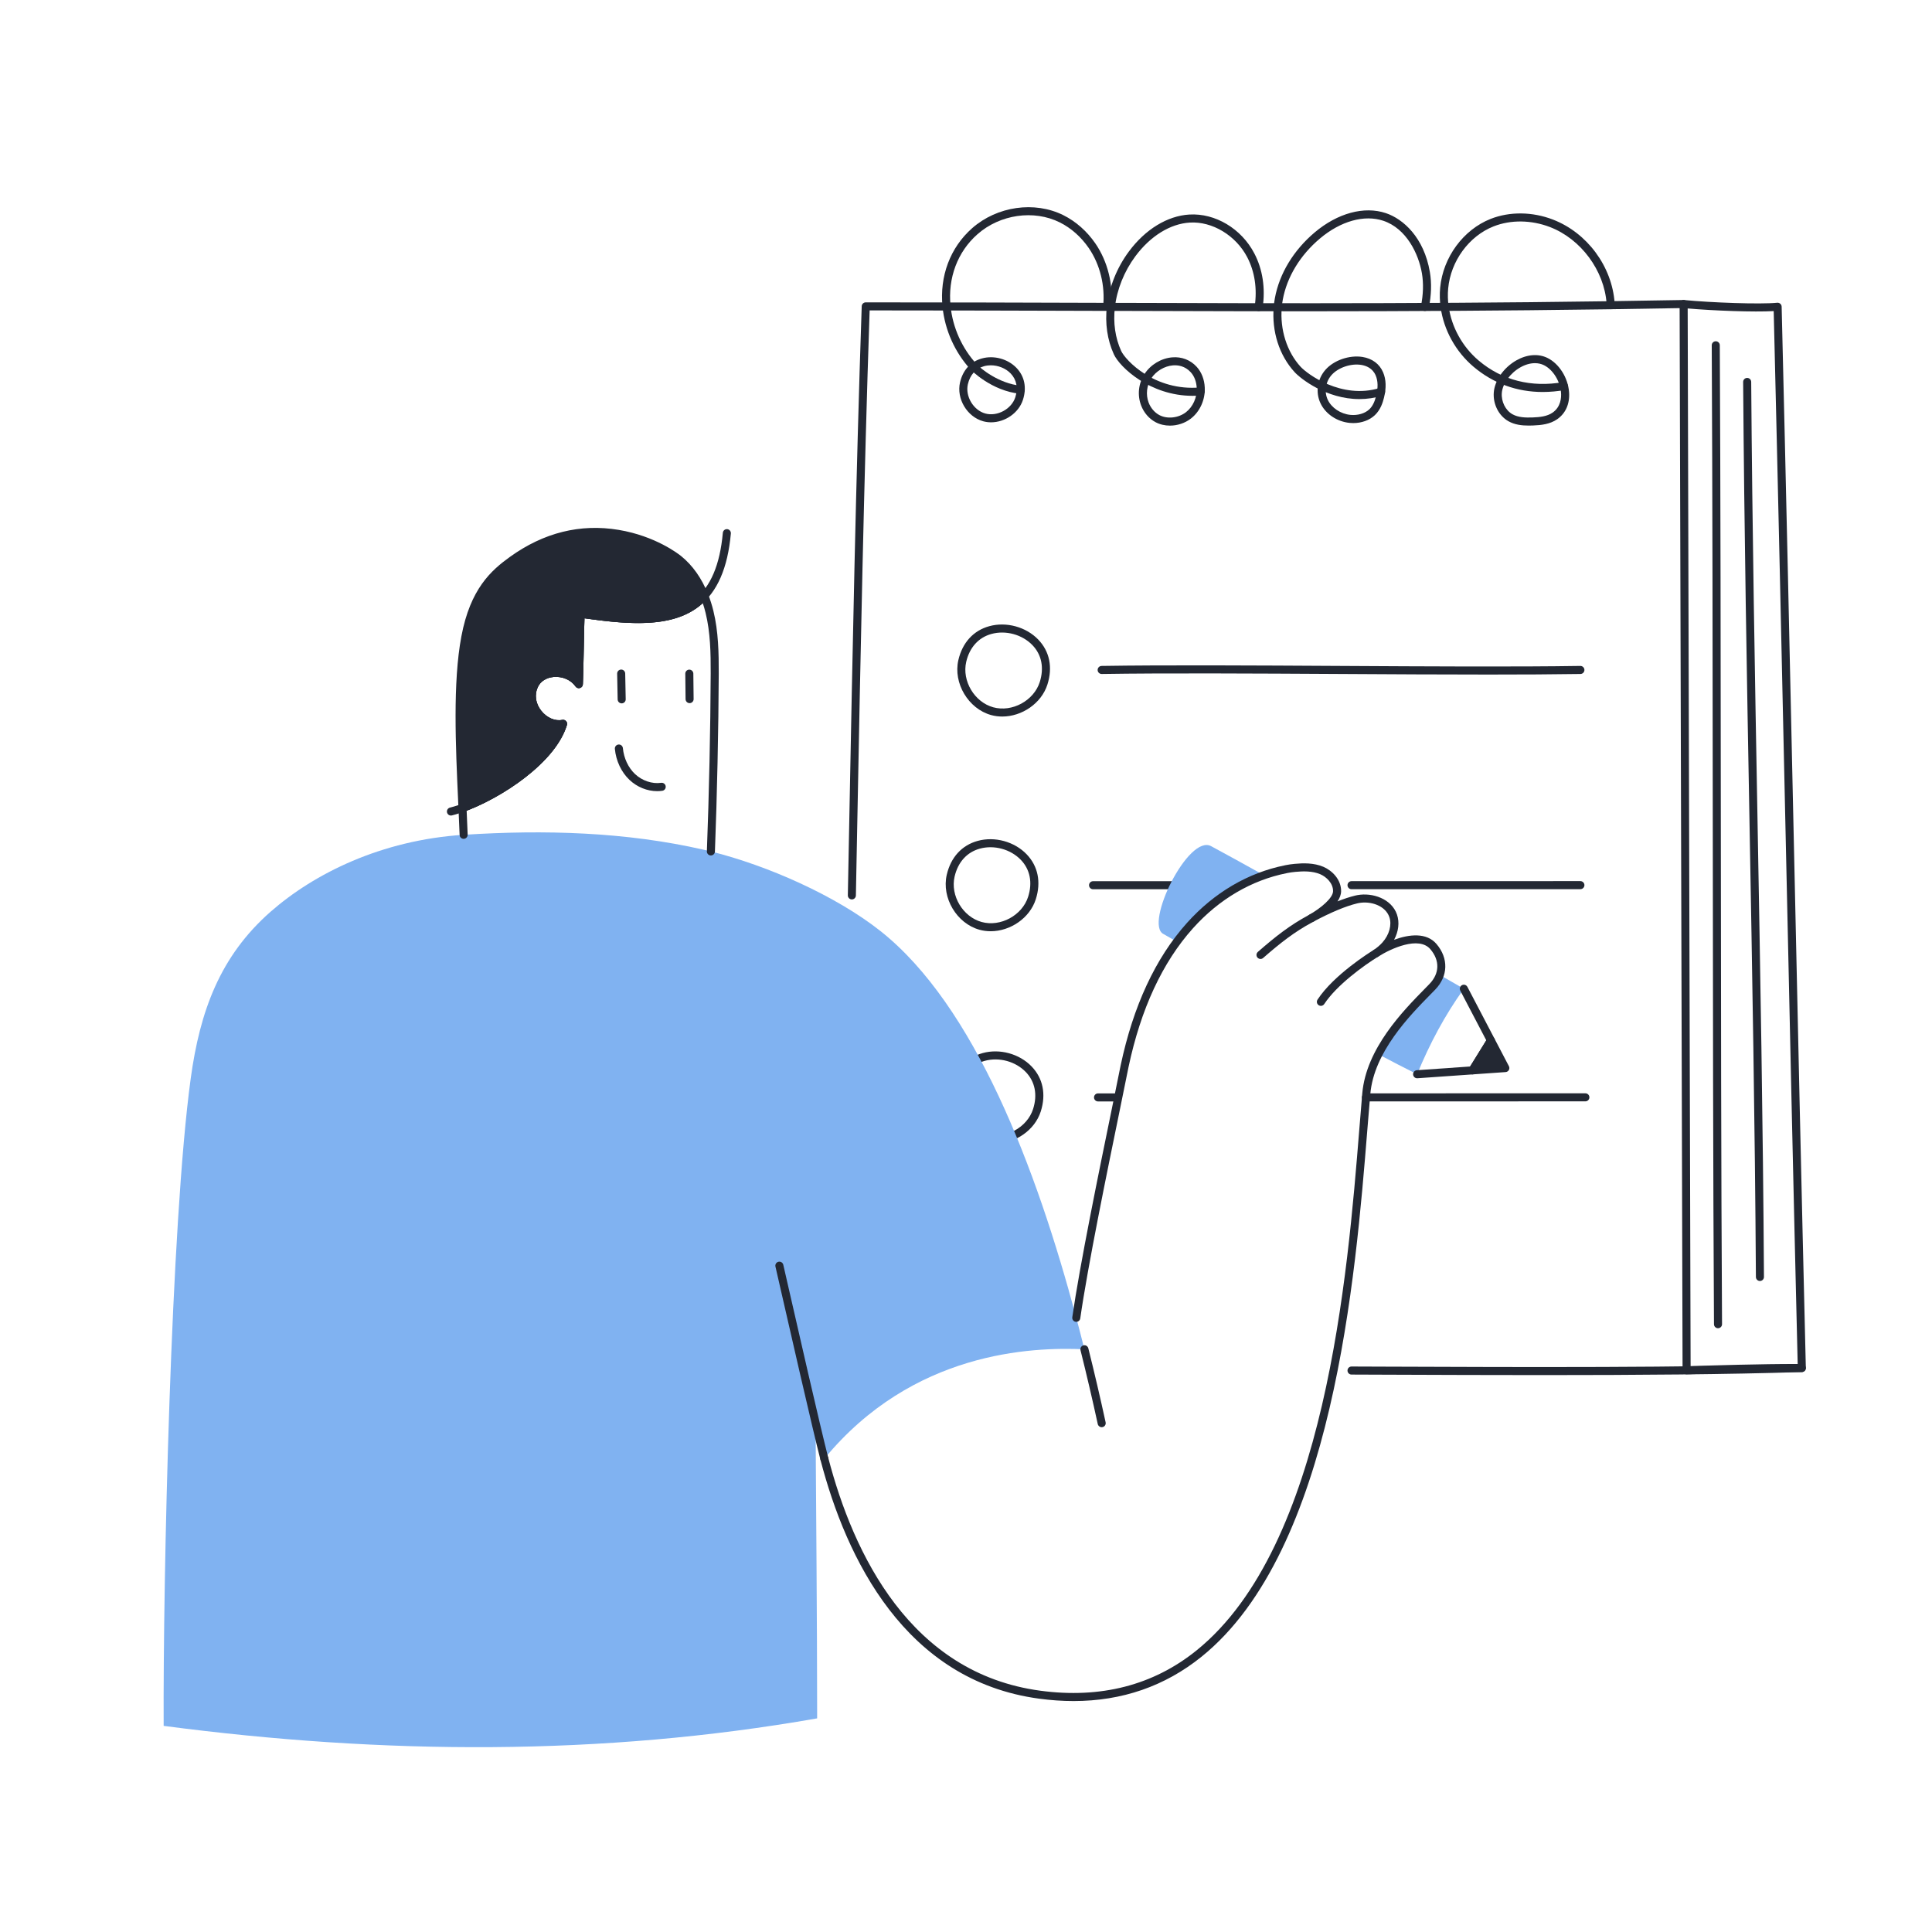
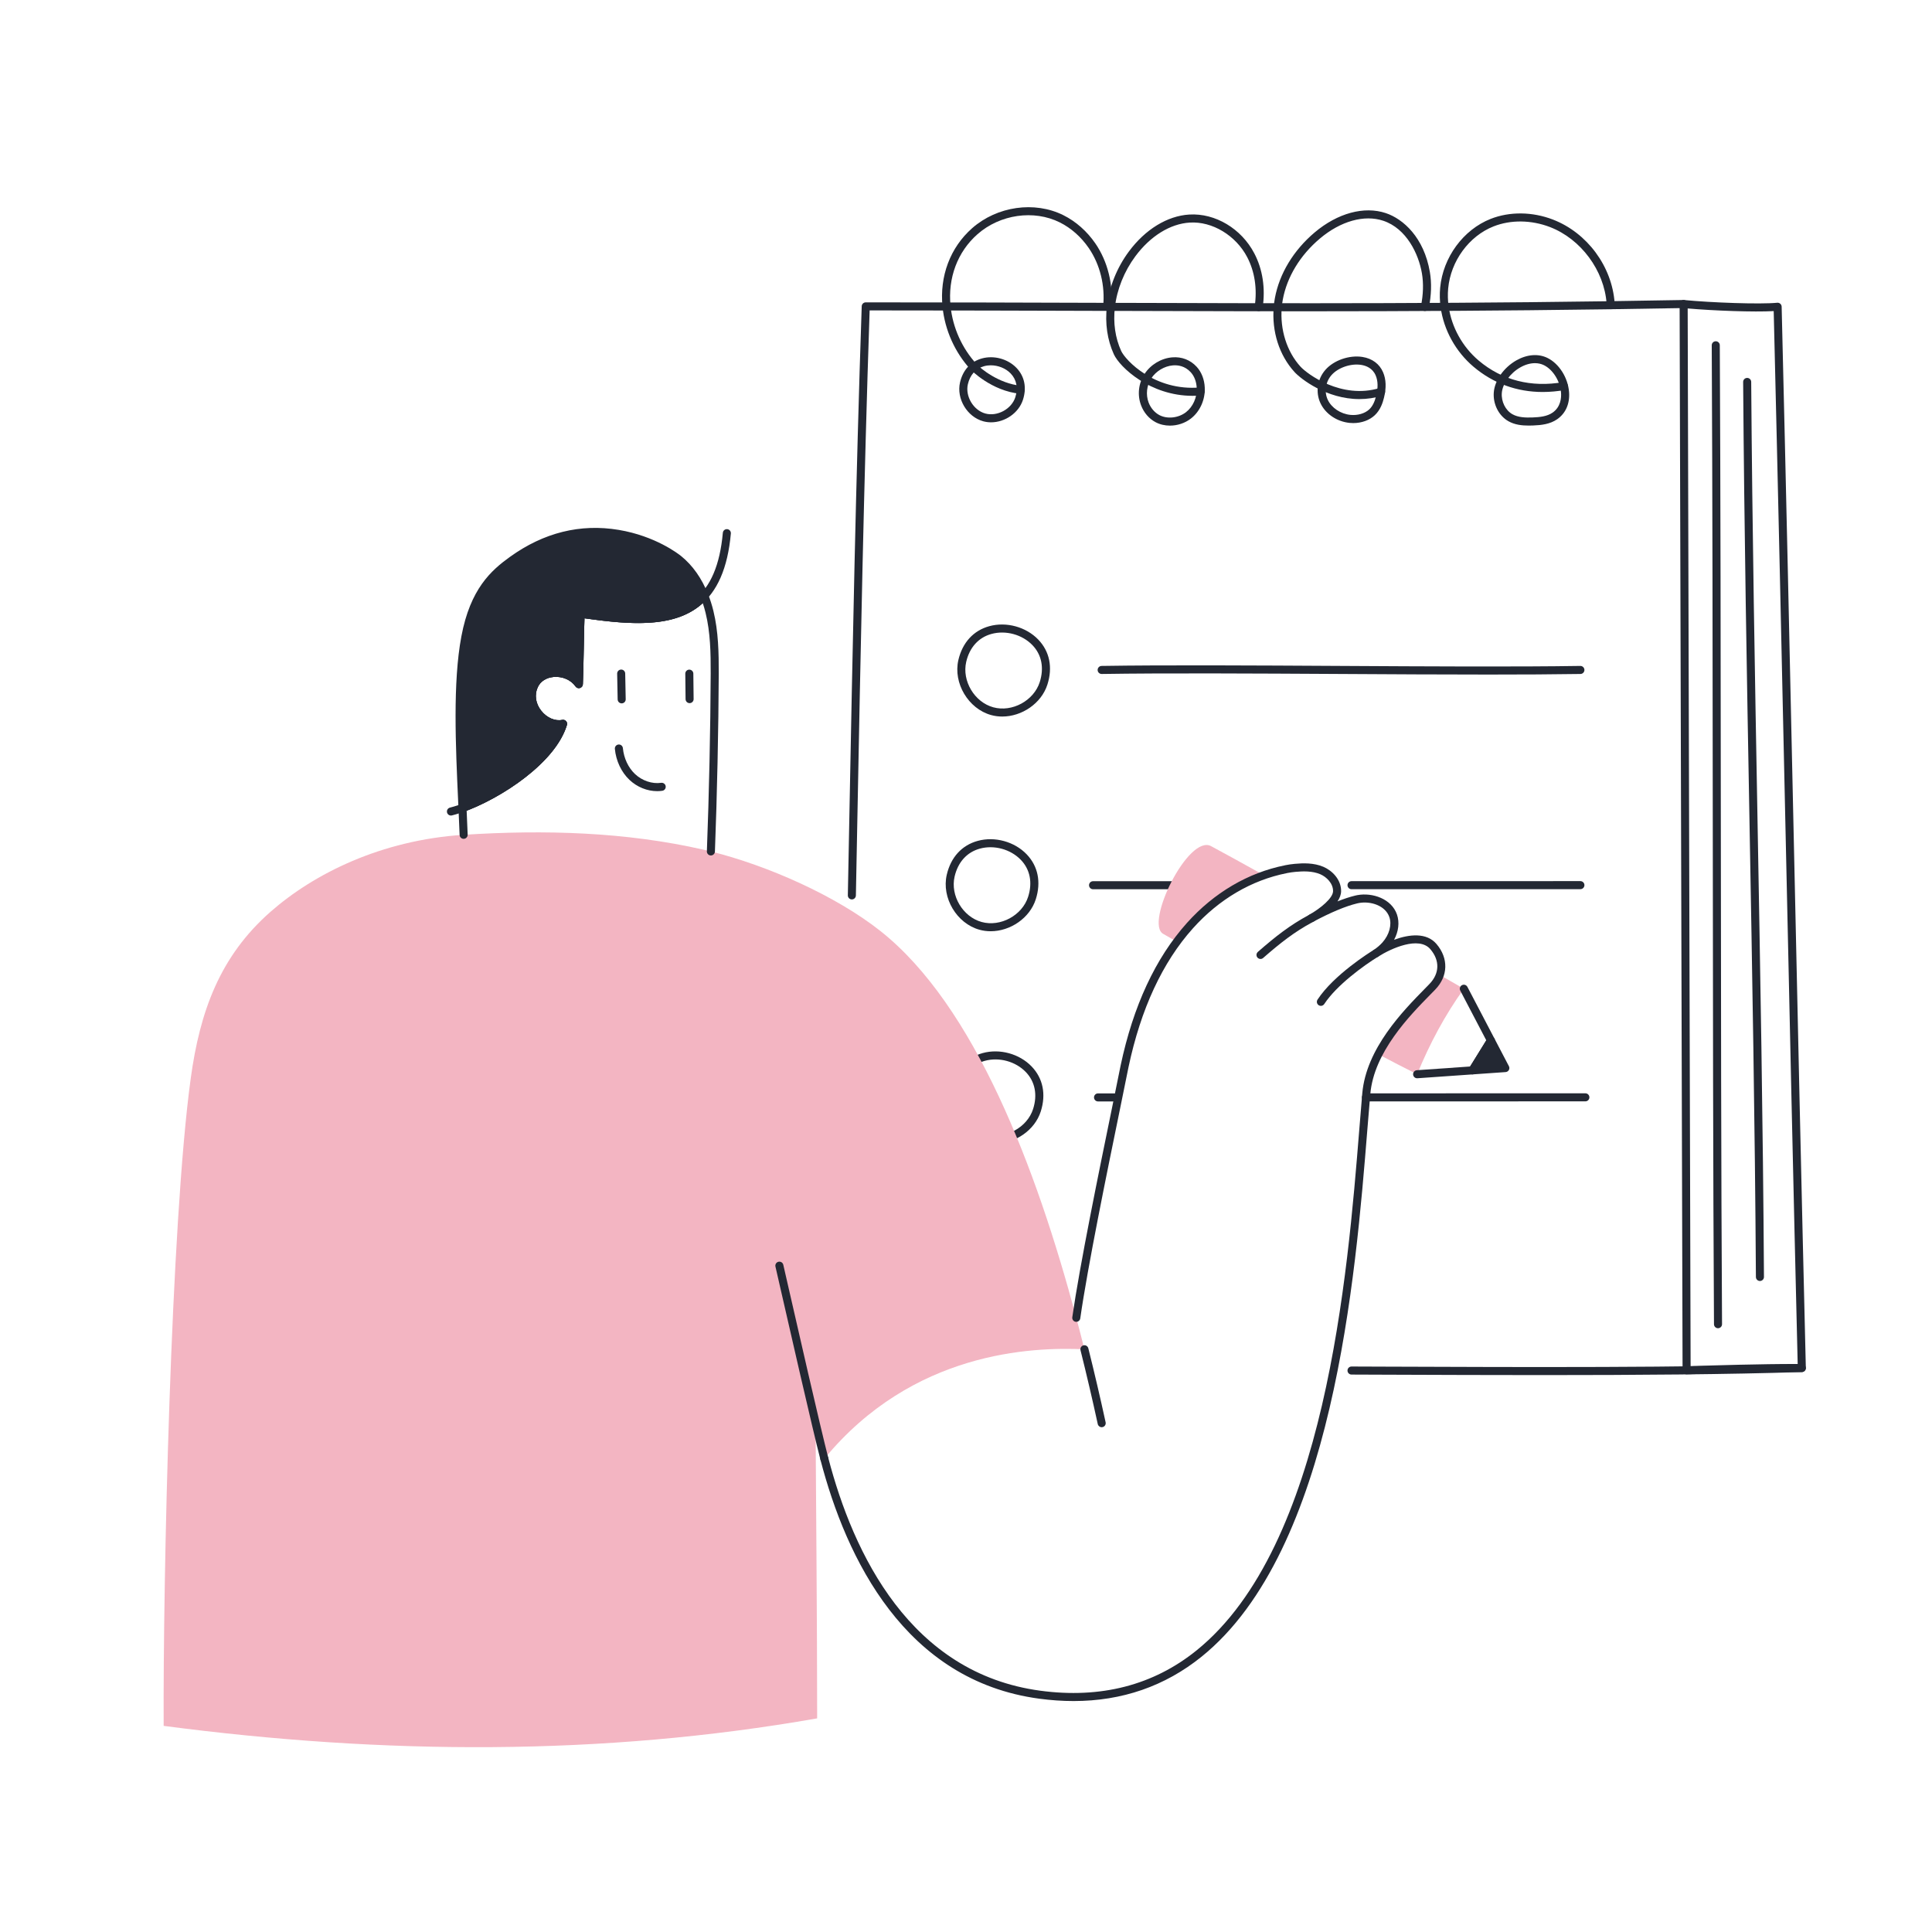
- <svg xmlns="http://www.w3.org/2000/svg" version="1.1" x="0" y="0" viewBox="0 0 960 960" style="enable-background:new 0 0 512 512" xml:space="preserve" class="">
+ <svg xmlns="http://www.w3.org/2000/svg" version="1.1" x="0" y="0" viewBox="0 0 960 960" style="enable-background:new 0 0 512 512" xml:space="preserve">
  <g>
    <g fill="#232833">
-       <path d="M350 296.04s.01.01 0 .01c-13.08 14.56-35.87 12.63-61.49 8.87-.35 6.84-.54 28.19-.89 35.02-5.22-7.52-18.32-7.67-22.2.63-4.67 9.97 5.4 20.99 14.36 19.1-5.45 17.96-31.61 35.2-49.97 41.79-1.33-29.2-3-61.48 1.41-84.87 4.24-22.59 13.83-31.43 23.37-38.28 38.2-27.45 74.3-7.17 82.6-.45 5.83 4.73 10.02 11.17 12.81 18.18zM671.568 441.842a2 2 0 0 1 0-4l113.723-.02a2 2 0 0 1 0 4zM543.134 441.864a2 2 0 0 1 0-4l58.735-.01a2 2 0 0 1 0 4zM838.06 682.893a2 2 0 0 1-2-1.995l-1.468-529.824c-.001-.565.236-1.104.654-1.485s.976-.568 1.541-.511c13.345 1.305 37.822 2.207 46.305 1.357a2.002 2.002 0 0 1 2.199 1.941c2.186 89.208 4.13 177.901 6.01 263.673 1.88 85.771 3.825 174.46 6.01 263.664a2 2 0 0 1-2 2.049h-.008c-19.686-.091-46.538.762-57.174 1.129h-.069zm.538-529.629 1.456 525.561c11.335-.379 34.907-1.096 53.207-1.066-2.165-88.514-4.094-176.507-5.96-261.62-1.866-85.095-3.794-173.066-5.958-261.558-9.607.556-29.747-.178-42.745-1.317z" fill="#232833" opacity="1" data-original="#232833" class="" />
-       <path d="M766.656 683.276c-26.176 0-52.558-.101-77.733-.196l-17.362-.065a2 2 0 0 1 .007-4h.007l17.363.065c69.57.264 148.423.564 206.308-1.316a2 2 0 0 1 .13 3.998c-36.995 1.201-82.527 1.514-128.72 1.514zM423.287 446.917h-.04a1.999 1.999 0 0 1-1.96-2.039c.241-12.324.479-24.727.719-37.197 1.607-83.567 3.269-169.979 6.178-255.51a2 2 0 0 1 1.999-1.932c41.435 0 79.576.117 116.461.23 98.042.3 182.712.56 289.91-1.398h.037a2 2 0 0 1 .036 3.999c-107.24 1.958-191.932 1.698-289.996 1.399-36.308-.111-73.832-.227-114.516-.23-2.868 84.874-4.517 170.594-6.111 253.519-.24 12.471-.478 24.875-.719 37.199a2 2 0 0 1-1.999 1.961z" fill="#232833" opacity="1" data-original="#232833" class="" />
-       <path d="M492.458 209.848c-1.313 0-2.628-.167-3.912-.52-8.007-2.2-13.387-11.227-11.514-19.317 1.421-6.136 5.288-10.365 10.888-11.909 5.98-1.648 12.877.238 17.16 4.695 4.007 4.17 5.155 9.785 3.233 15.811-2.119 6.643-8.972 11.24-15.856 11.241zm-.136-28.329c-1.136 0-2.263.143-3.339.439-4.119 1.135-6.979 4.315-8.054 8.955-1.388 5.99 2.748 12.929 8.677 14.558 5.931 1.632 13.029-2.221 14.897-8.079 1.455-4.562.636-8.761-2.307-11.823-2.474-2.575-6.223-4.049-9.874-4.049zM498.025 356.046c-1.858 0-3.718-.237-5.533-.735-11.326-3.112-18.936-15.879-16.285-27.322 2.011-8.683 7.468-14.663 15.364-16.839 8.484-2.336 18.264.338 24.337 6.657 5.649 5.879 7.263 13.813 4.543 22.34-2.997 9.396-12.69 15.898-22.426 15.898zm-17.921-27.155c-2.188 9.449 4.096 19.992 13.448 22.562 9.353 2.573 20.142-3.28 23.089-12.521 2.253-7.063.969-13.582-3.617-18.353-5.086-5.292-13.28-7.532-20.39-5.572-6.416 1.768-10.866 6.699-12.531 13.885zM492.255 462.729c-1.858 0-3.718-.237-5.533-.735-11.326-3.112-18.936-15.88-16.285-27.322 2.011-8.682 7.468-14.662 15.364-16.838 8.485-2.339 18.264.337 24.337 6.657 5.65 5.879 7.263 13.813 4.543 22.34-2.997 9.396-12.691 15.899-22.427 15.899zm-17.921-27.155c-2.189 9.449 4.095 19.993 13.448 22.562 9.354 2.573 20.142-3.282 23.089-12.522 2.253-7.063.968-13.582-3.617-18.353-5.085-5.292-13.28-7.531-20.39-5.572-6.416 1.768-10.866 6.699-12.53 13.885zM678.743 547.277a2 2 0 0 1 0-4l109.021-.019a2 2 0 0 1 0 4zM545.607 547.3a2 2 0 0 1 0-4h8.044a1.998 1.998 0 1 1 0 3.998h-8.044zM494.728 568.164c-1.858 0-3.718-.237-5.533-.735-11.326-3.112-18.936-15.879-16.285-27.322 2.011-8.683 7.468-14.663 15.364-16.839 8.484-2.337 18.264.337 24.337 6.657 5.649 5.879 7.263 13.813 4.543 22.34-2.997 9.396-12.69 15.898-22.426 15.898zm-17.921-27.155c-2.189 9.449 4.095 19.992 13.448 22.562s20.141-3.28 23.089-12.521c2.253-7.063.969-13.582-3.617-18.353-5.086-5.292-13.28-7.532-20.39-5.572-6.416 1.768-10.866 6.699-12.53 13.885zM581.343 211.489c-2.521 0-5.002-.564-7.167-1.72-3.24-1.73-5.787-4.687-7.171-8.327-1.952-5.13-1.317-10.966 1.698-15.612 3.013-4.643 8.285-7.809 13.758-8.263 4.724-.394 9.035 1.276 12.164 4.694 2.411 2.633 3.837 6.298 4.015 10.32.267 6.017-2.385 11.928-6.92 15.425-2.974 2.292-6.716 3.481-10.376 3.481zm-9.286-23.48c-2.288 3.526-2.792 8.128-1.315 12.012 1.026 2.697 2.964 4.964 5.317 6.221 3.903 2.083 9.462 1.495 13.218-1.401 3.52-2.714 5.577-7.343 5.366-12.08-.137-3.086-1.191-5.854-2.969-7.796-2.915-3.185-6.439-3.611-8.883-3.409-4.202.349-8.416 2.882-10.734 6.454zM672.433 210.226c-.589 0-1.182-.028-1.777-.086-6.344-.616-12.053-4.477-14.544-9.836-2.532-5.448-1.549-11.95 2.502-16.565 4.151-4.729 11.882-7.41 18.382-6.375 4.835.77 8.472 3.467 10.239 7.593 1.53 3.572 1.677 7.729.448 12.707-.599 2.427-1.719 5.962-4.518 8.62-2.657 2.524-6.576 3.943-10.733 3.943zm-10.813-23.849c-2.96 3.373-3.716 8.292-1.881 12.241 1.876 4.036 6.418 7.066 11.303 7.541 3.607.352 7.197-.713 9.369-2.776 1.551-1.473 2.628-3.595 3.389-6.678 1.013-4.103.934-7.43-.241-10.173-1.547-3.613-4.765-4.832-7.191-5.218-5.153-.822-11.493 1.357-14.747 5.063zM759.596 211.467c-3.45 0-6.951-.405-10.06-2.162-4.809-2.715-7.735-8.477-7.282-14.335.462-5.958 4.964-12.345 11.203-15.895 5.298-3.014 10.947-3.453 15.502-1.202 5.769 2.851 10.168 9.828 10.7 16.966.428 5.744-1.669 10.529-5.903 13.474-3.552 2.47-7.871 2.954-12.008 3.109-.712.027-1.431.044-2.152.044zm3.115-31.013c-2.329 0-4.83.707-7.276 2.098-5.055 2.875-8.834 8.109-9.192 12.728-.331 4.271 1.832 8.607 5.26 10.543 2.893 1.634 6.561 1.739 10.095 1.603 3.53-.132 7.169-.515 9.875-2.396 4.082-2.838 4.382-7.417 4.197-9.893-.425-5.706-3.993-11.458-8.483-13.677-1.36-.672-2.877-1.005-4.475-1.005z" fill="#232833" opacity="1" data-original="#232833" class="" />
-       <path d="M507.203 195.682c-.063 0-.127-.003-.192-.009-14.388-1.372-24.553-11.87-24.648-11.976-7.879-8.557-12.861-19.646-14.022-31.218-1.545-15.235 3.812-29.48 14.697-39.08 12.409-10.948 31.065-13.605 45.367-6.459 6.204 3.097 11.696 7.95 15.884 14.035 6.142 8.943 8.996 20.501 7.832 31.71a2 2 0 1 1-3.979-.413c1.068-10.279-1.538-20.861-7.149-29.031-3.804-5.527-8.775-9.927-14.375-12.723-12.883-6.437-29.715-4.019-40.934 5.88-9.906 8.736-14.777 21.741-13.363 35.679 1.075 10.718 5.689 20.987 12.991 28.917 1.818 1.993 10.872 9.627 22.08 10.695a2 2 0 0 1-.188 3.991z" fill="#232833" opacity="1" data-original="#232833" class="" />
-       <path d="M592.582 196.681c-21.088 0-36.177-14.192-39.122-20.651-3.241-7.122-4.436-15.341-3.457-23.771 1.1-9.593 4.985-19.291 10.941-27.303 8.168-11.009 19.109-17.699 30.016-18.353 12.888-.771 25.88 6.99 32.313 19.322 4.139 7.917 5.566 17.263 4.125 27.027a2.002 2.002 0 0 1-3.958-.584c1.317-8.923.033-17.426-3.714-24.591-5.627-10.788-17.356-17.867-28.527-17.18-9.724.583-19.581 6.686-27.044 16.745-5.543 7.457-9.158 16.468-10.179 25.376-.896 7.709.185 15.196 3.123 21.654 2.091 4.586 16.636 20.164 39.343 18.136a2 2 0 0 1 .356 3.984 47.675 47.675 0 0 1-4.218.188zM675.448 198.302c-16.252 0-29.118-10.043-32.197-13.426-7.619-8.361-11.389-20.166-10.344-32.386a40.93 40.93 0 0 1 .578-4.37c2.245-12.173 9.268-23.767 19.775-32.638 11.364-9.591 24.573-13.176 35.333-9.589 8.668 2.89 18.974 12.094 21.899 29.262.927 5.471.755 11.449-.511 17.769a2 2 0 0 1-3.922-.786c1.169-5.838 1.334-11.327.489-16.312-1.645-9.649-7.666-22.286-19.221-26.137-9.427-3.142-21.197.167-31.488 8.851-9.801 8.275-16.344 19.042-18.423 30.315a37.048 37.048 0 0 0-.523 3.963c-.938 10.964 2.545 21.937 9.315 29.366 3.203 3.519 20.286 16.464 39.442 10.59a2 2 0 1 1 1.172 3.824 38.652 38.652 0 0 1-11.374 1.705zM766.596 194.778c-12.86 0-24.596-4.247-34.397-12.535-8.841-7.474-14.79-18.212-16.35-29.489a42.187 42.187 0 0 1-.24-9.819c1.414-15.074 11.491-28.804 25.077-34.166 9.454-3.727 20.736-3.604 30.954.334 17.03 6.576 29.353 23.23 30.666 41.442.023.361.044.703.054 1.055a2 2 0 0 1-1.94 2.058c-1.089.017-2.026-.836-2.058-1.94-.009-.308-.028-.606-.047-.904-1.184-16.418-12.745-32.044-28.115-37.979-9.292-3.583-19.516-3.708-28.046-.345-12.218 4.822-21.285 17.206-22.562 30.816-.274 2.946-.2 5.938.219 8.892 1.428 10.319 6.874 20.145 14.941 26.964 11.603 9.811 26.132 13.501 42.046 10.7a2.001 2.001 0 0 1 .693 3.939 62.84 62.84 0 0 1-10.894.976zM853.669 659.99a2 2 0 0 1-2-1.988c-.461-76.002-.533-164.854-.603-250.781-.064-80.082-.132-162.891-.512-235.642a2 2 0 0 1 1.99-2.01h.011a2 2 0 0 1 2 1.99c.38 72.76.448 155.573.512 235.659.07 85.922.142 174.769.603 250.76a2 2 0 0 1-1.988 2.012zM874.5 636.52a2 2 0 0 1-2-1.988c-.46-75.839-1.848-152.484-3.191-226.605-1.289-71.156-2.622-144.734-3.15-218.13a2 2 0 0 1 1.986-2.015h.015a2 2 0 0 1 2 1.985c.528 73.375 1.861 146.942 3.15 218.086 1.343 74.133 2.732 150.79 3.192 226.653a2 2 0 0 1-1.988 2.012h-.013zM739.597 335.181c-23.074 0-48.411-.144-73.262-.286-42.912-.244-87.283-.496-118.879 0h-.032a2 2 0 0 1-.031-4c31.639-.497 76.032-.245 118.964 0 42.919.245 87.3.499 118.902 0 1.063-.034 2.014.865 2.031 1.969a2 2 0 0 1-1.968 2.031c-13.331.209-28.929.286-45.725.286z" fill="#232833" opacity="1" data-original="#232833" class="" />
+       <path d="M350 296.04s.01.01 0 .01c-13.08 14.56-35.87 12.63-61.49 8.87-.35 6.84-.54 28.19-.89 35.02-5.22-7.52-18.32-7.67-22.2.63-4.67 9.97 5.4 20.99 14.36 19.1-5.45 17.96-31.61 35.2-49.97 41.79-1.33-29.2-3-61.48 1.41-84.87 4.24-22.59 13.83-31.43 23.37-38.28 38.2-27.45 74.3-7.17 82.6-.45 5.83 4.73 10.02 11.17 12.81 18.18zM671.568 441.842a2 2 0 0 1 0-4l113.723-.02a2 2 0 0 1 0 4zM543.134 441.864a2 2 0 0 1 0-4l58.735-.01a2 2 0 0 1 0 4zM838.06 682.893a2 2 0 0 1-2-1.995l-1.468-529.824c-.001-.565.236-1.104.654-1.485s.976-.568 1.541-.511c13.345 1.305 37.822 2.207 46.305 1.357a2.002 2.002 0 0 1 2.199 1.941c2.186 89.208 4.13 177.901 6.01 263.673 1.88 85.771 3.825 174.46 6.01 263.664a2 2 0 0 1-2 2.049h-.008c-19.686-.091-46.538.762-57.174 1.129h-.069zm.538-529.629 1.456 525.561c11.335-.379 34.907-1.096 53.207-1.066-2.165-88.514-4.094-176.507-5.96-261.62-1.866-85.095-3.794-173.066-5.958-261.558-9.607.556-29.747-.178-42.745-1.317z" fill="#232833" />
+       <path d="M766.656 683.276c-26.176 0-52.558-.101-77.733-.196l-17.362-.065a2 2 0 0 1 .007-4h.007l17.363.065c69.57.264 148.423.564 206.308-1.316a2 2 0 0 1 .13 3.998c-36.995 1.201-82.527 1.514-128.72 1.514zM423.287 446.917h-.04a1.999 1.999 0 0 1-1.96-2.039c.241-12.324.479-24.727.719-37.197 1.607-83.567 3.269-169.979 6.178-255.51a2 2 0 0 1 1.999-1.932c41.435 0 79.576.117 116.461.23 98.042.3 182.712.56 289.91-1.398h.037a2 2 0 0 1 .036 3.999c-107.24 1.958-191.932 1.698-289.996 1.399-36.308-.111-73.832-.227-114.516-.23-2.868 84.874-4.517 170.594-6.111 253.519-.24 12.471-.478 24.875-.719 37.199a2 2 0 0 1-1.999 1.961z" fill="#232833" />
+       <path d="M492.458 209.848c-1.313 0-2.628-.167-3.912-.52-8.007-2.2-13.387-11.227-11.514-19.317 1.421-6.136 5.288-10.365 10.888-11.909 5.98-1.648 12.877.238 17.16 4.695 4.007 4.17 5.155 9.785 3.233 15.811-2.119 6.643-8.972 11.24-15.856 11.241zm-.136-28.329c-1.136 0-2.263.143-3.339.439-4.119 1.135-6.979 4.315-8.054 8.955-1.388 5.99 2.748 12.929 8.677 14.558 5.931 1.632 13.029-2.221 14.897-8.079 1.455-4.562.636-8.761-2.307-11.823-2.474-2.575-6.223-4.049-9.874-4.049zM498.025 356.046c-1.858 0-3.718-.237-5.533-.735-11.326-3.112-18.936-15.879-16.285-27.322 2.011-8.683 7.468-14.663 15.364-16.839 8.484-2.336 18.264.338 24.337 6.657 5.649 5.879 7.263 13.813 4.543 22.34-2.997 9.396-12.69 15.898-22.426 15.898zm-17.921-27.155c-2.188 9.449 4.096 19.992 13.448 22.562 9.353 2.573 20.142-3.28 23.089-12.521 2.253-7.063.969-13.582-3.617-18.353-5.086-5.292-13.28-7.532-20.39-5.572-6.416 1.768-10.866 6.699-12.531 13.885zM492.255 462.729c-1.858 0-3.718-.237-5.533-.735-11.326-3.112-18.936-15.88-16.285-27.322 2.011-8.682 7.468-14.662 15.364-16.838 8.485-2.339 18.264.337 24.337 6.657 5.65 5.879 7.263 13.813 4.543 22.34-2.997 9.396-12.691 15.899-22.427 15.899zm-17.921-27.155c-2.189 9.449 4.095 19.993 13.448 22.562 9.354 2.573 20.142-3.282 23.089-12.522 2.253-7.063.968-13.582-3.617-18.353-5.085-5.292-13.28-7.531-20.39-5.572-6.416 1.768-10.866 6.699-12.53 13.885zM678.743 547.277a2 2 0 0 1 0-4l109.021-.019a2 2 0 0 1 0 4zM545.607 547.3a2 2 0 0 1 0-4h8.044a1.998 1.998 0 1 1 0 3.998h-8.044zM494.728 568.164c-1.858 0-3.718-.237-5.533-.735-11.326-3.112-18.936-15.879-16.285-27.322 2.011-8.683 7.468-14.663 15.364-16.839 8.484-2.337 18.264.337 24.337 6.657 5.649 5.879 7.263 13.813 4.543 22.34-2.997 9.396-12.69 15.898-22.426 15.898zm-17.921-27.155c-2.189 9.449 4.095 19.992 13.448 22.562s20.141-3.28 23.089-12.521c2.253-7.063.969-13.582-3.617-18.353-5.086-5.292-13.28-7.532-20.39-5.572-6.416 1.768-10.866 6.699-12.53 13.885zM581.343 211.489c-2.521 0-5.002-.564-7.167-1.72-3.24-1.73-5.787-4.687-7.171-8.327-1.952-5.13-1.317-10.966 1.698-15.612 3.013-4.643 8.285-7.809 13.758-8.263 4.724-.394 9.035 1.276 12.164 4.694 2.411 2.633 3.837 6.298 4.015 10.32.267 6.017-2.385 11.928-6.92 15.425-2.974 2.292-6.716 3.481-10.376 3.481zm-9.286-23.48c-2.288 3.526-2.792 8.128-1.315 12.012 1.026 2.697 2.964 4.964 5.317 6.221 3.903 2.083 9.462 1.495 13.218-1.401 3.52-2.714 5.577-7.343 5.366-12.08-.137-3.086-1.191-5.854-2.969-7.796-2.915-3.185-6.439-3.611-8.883-3.409-4.202.349-8.416 2.882-10.734 6.454zM672.433 210.226c-.589 0-1.182-.028-1.777-.086-6.344-.616-12.053-4.477-14.544-9.836-2.532-5.448-1.549-11.95 2.502-16.565 4.151-4.729 11.882-7.41 18.382-6.375 4.835.77 8.472 3.467 10.239 7.593 1.53 3.572 1.677 7.729.448 12.707-.599 2.427-1.719 5.962-4.518 8.62-2.657 2.524-6.576 3.943-10.733 3.943zm-10.813-23.849c-2.96 3.373-3.716 8.292-1.881 12.241 1.876 4.036 6.418 7.066 11.303 7.541 3.607.352 7.197-.713 9.369-2.776 1.551-1.473 2.628-3.595 3.389-6.678 1.013-4.103.934-7.43-.241-10.173-1.547-3.613-4.765-4.832-7.191-5.218-5.153-.822-11.493 1.357-14.747 5.063zM759.596 211.467c-3.45 0-6.951-.405-10.06-2.162-4.809-2.715-7.735-8.477-7.282-14.335.462-5.958 4.964-12.345 11.203-15.895 5.298-3.014 10.947-3.453 15.502-1.202 5.769 2.851 10.168 9.828 10.7 16.966.428 5.744-1.669 10.529-5.903 13.474-3.552 2.47-7.871 2.954-12.008 3.109-.712.027-1.431.044-2.152.044zm3.115-31.013c-2.329 0-4.83.707-7.276 2.098-5.055 2.875-8.834 8.109-9.192 12.728-.331 4.271 1.832 8.607 5.26 10.543 2.893 1.634 6.561 1.739 10.095 1.603 3.53-.132 7.169-.515 9.875-2.396 4.082-2.838 4.382-7.417 4.197-9.893-.425-5.706-3.993-11.458-8.483-13.677-1.36-.672-2.877-1.005-4.475-1.005z" fill="#232833" />
+       <path d="M507.203 195.682c-.063 0-.127-.003-.192-.009-14.388-1.372-24.553-11.87-24.648-11.976-7.879-8.557-12.861-19.646-14.022-31.218-1.545-15.235 3.812-29.48 14.697-39.08 12.409-10.948 31.065-13.605 45.367-6.459 6.204 3.097 11.696 7.95 15.884 14.035 6.142 8.943 8.996 20.501 7.832 31.71a2 2 0 1 1-3.979-.413c1.068-10.279-1.538-20.861-7.149-29.031-3.804-5.527-8.775-9.927-14.375-12.723-12.883-6.437-29.715-4.019-40.934 5.88-9.906 8.736-14.777 21.741-13.363 35.679 1.075 10.718 5.689 20.987 12.991 28.917 1.818 1.993 10.872 9.627 22.08 10.695a2 2 0 0 1-.188 3.991z" fill="#232833" />
+       <path d="M592.582 196.681c-21.088 0-36.177-14.192-39.122-20.651-3.241-7.122-4.436-15.341-3.457-23.771 1.1-9.593 4.985-19.291 10.941-27.303 8.168-11.009 19.109-17.699 30.016-18.353 12.888-.771 25.88 6.99 32.313 19.322 4.139 7.917 5.566 17.263 4.125 27.027a2.002 2.002 0 0 1-3.958-.584c1.317-8.923.033-17.426-3.714-24.591-5.627-10.788-17.356-17.867-28.527-17.18-9.724.583-19.581 6.686-27.044 16.745-5.543 7.457-9.158 16.468-10.179 25.376-.896 7.709.185 15.196 3.123 21.654 2.091 4.586 16.636 20.164 39.343 18.136a2 2 0 0 1 .356 3.984 47.675 47.675 0 0 1-4.218.188zM675.448 198.302c-16.252 0-29.118-10.043-32.197-13.426-7.619-8.361-11.389-20.166-10.344-32.386a40.93 40.93 0 0 1 .578-4.37c2.245-12.173 9.268-23.767 19.775-32.638 11.364-9.591 24.573-13.176 35.333-9.589 8.668 2.89 18.974 12.094 21.899 29.262.927 5.471.755 11.449-.511 17.769a2 2 0 0 1-3.922-.786c1.169-5.838 1.334-11.327.489-16.312-1.645-9.649-7.666-22.286-19.221-26.137-9.427-3.142-21.197.167-31.488 8.851-9.801 8.275-16.344 19.042-18.423 30.315a37.048 37.048 0 0 0-.523 3.963c-.938 10.964 2.545 21.937 9.315 29.366 3.203 3.519 20.286 16.464 39.442 10.59a2 2 0 1 1 1.172 3.824 38.652 38.652 0 0 1-11.374 1.705zM766.596 194.778c-12.86 0-24.596-4.247-34.397-12.535-8.841-7.474-14.79-18.212-16.35-29.489a42.187 42.187 0 0 1-.24-9.819c1.414-15.074 11.491-28.804 25.077-34.166 9.454-3.727 20.736-3.604 30.954.334 17.03 6.576 29.353 23.23 30.666 41.442.023.361.044.703.054 1.055a2 2 0 0 1-1.94 2.058c-1.089.017-2.026-.836-2.058-1.94-.009-.308-.028-.606-.047-.904-1.184-16.418-12.745-32.044-28.115-37.979-9.292-3.583-19.516-3.708-28.046-.345-12.218 4.822-21.285 17.206-22.562 30.816-.274 2.946-.2 5.938.219 8.892 1.428 10.319 6.874 20.145 14.941 26.964 11.603 9.811 26.132 13.501 42.046 10.7a2.001 2.001 0 0 1 .693 3.939 62.84 62.84 0 0 1-10.894.976zM853.669 659.99a2 2 0 0 1-2-1.988c-.461-76.002-.533-164.854-.603-250.781-.064-80.082-.132-162.891-.512-235.642a2 2 0 0 1 1.99-2.01h.011a2 2 0 0 1 2 1.99c.38 72.76.448 155.573.512 235.659.07 85.922.142 174.769.603 250.76a2 2 0 0 1-1.988 2.012zM874.5 636.52a2 2 0 0 1-2-1.988c-.46-75.839-1.848-152.484-3.191-226.605-1.289-71.156-2.622-144.734-3.15-218.13a2 2 0 0 1 1.986-2.015h.015a2 2 0 0 1 2 1.985c.528 73.375 1.861 146.942 3.15 218.086 1.343 74.133 2.732 150.79 3.192 226.653a2 2 0 0 1-1.988 2.012h-.013zM739.597 335.181c-23.074 0-48.411-.144-73.262-.286-42.912-.244-87.283-.496-118.879 0h-.032a2 2 0 0 1-.031-4c31.639-.497 76.032-.245 118.964 0 42.919.245 87.3.499 118.902 0 1.063-.034 2.014.865 2.031 1.969a2 2 0 0 1-1.968 2.031c-13.331.209-28.929.286-45.725.286z" fill="#232833" />
    </g>
    <g fill="#232833">
-       <path d="m740.826 517.009-9.174 14.849 16.345-1.146z" fill="#232833" opacity="1" data-original="#232833" class="" />
-       <path d="M731.652 533.858a2.002 2.002 0 0 1-1.701-3.051l9.174-14.849a2.002 2.002 0 0 1 3.474.124l7.17 13.704a1.999 1.999 0 0 1-1.632 2.922l-16.344 1.146a2.209 2.209 0 0 1-.14.005zm9.031-12.811-5.278 8.542 9.403-.659-4.125-7.884z" fill="#232833" opacity="1" data-original="#232833" class="" />
+       <path d="m740.826 517.009-9.174 14.849 16.345-1.146z" fill="#232833" />
+       <path d="M731.652 533.858a2.002 2.002 0 0 1-1.701-3.051l9.174-14.849a2.002 2.002 0 0 1 3.474.124l7.17 13.704a1.999 1.999 0 0 1-1.632 2.922l-16.344 1.146a2.209 2.209 0 0 1-.14.005zm9.031-12.811-5.278 8.542 9.403-.659-4.125-7.884z" fill="#232833" />
    </g>
-     <path fill="#80b2f1" d="M727.382 491.312s-4.184-2.41-11.121-6.391c-5.91 7.538-13.537 13.395-20.26 21.078-3 5-5 10-10 14-.547 1.094-1.391 2.19-1.882 3.448 7.08 3.749 13.807 7.226 20.043 10.336 6.253-15.254 13.887-29.489 23.221-42.472zM628.002 434.861c-9.744-5.43-18.735-10.385-26.112-14.358-11.312-6.441-33.455 38.781-23.759 43.614l6.996 4.002c9.594-16.109 25.932-26.581 42.875-33.258z" opacity="1" data-original="#80b2f1" class="" />
-     <path fill="#232833" d="M704.159 535.784a2 2 0 0 1-.138-3.995l26.466-1.854c1.135-1.843 2.395-3.875 3.66-5.916 1.522-2.454 3.052-4.921 4.381-7.088l-12.919-24.691a2 2 0 1 1 3.544-1.854l13.445 25.696a2 2 0 0 1-.065 1.97c-1.46 2.39-3.229 5.241-4.986 8.075-1.466 2.365-2.925 4.717-4.19 6.777-.337.55-.92.904-1.564.949l-27.491 1.926a2.245 2.245 0 0 1-.142.005z" opacity="1" data-original="#232833" class="" />
-     <path fill="#80b2f1" d="m405.26 706.98.12 19.7c.11 16.9.24 34.07.35 50.91.16 25.29.29 49.84.3 71.62v4.64c-106.82 18.75-215.21 18.11-324.71 3.73-.33-72.88 3.55-249.48 13.45-321.7 4.54-33.24 14.46-60.7 39.67-82.84 21.61-18.96 55.01-35.61 95.94-38.23 40.03-2.57 80.46-1.48 119.39 7.44 1.14.26 2.3.54 3.47.83 27.97 6.95 61.97 21.9 84.29 39.58 46.68 36.99 77.34 117.42 97.27 192.15 1.4 5.25 2.75 10.47 4.03 15.64-26.206-1.196-85.355 1.073-129.22 54.38-.98-3.78-2.52-10.14-4.35-17.85z" opacity="1" data-original="#80b2f1" class="" />
+     <path fill="#f3b5c2" d="M727.382 491.312s-4.184-2.41-11.121-6.391c-5.91 7.538-13.537 13.395-20.26 21.078-3 5-5 10-10 14-.547 1.094-1.391 2.19-1.882 3.448 7.08 3.749 13.807 7.226 20.043 10.336 6.253-15.254 13.887-29.489 23.221-42.472zM628.002 434.861c-9.744-5.43-18.735-10.385-26.112-14.358-11.312-6.441-33.455 38.781-23.759 43.614l6.996 4.002c9.594-16.109 25.932-26.581 42.875-33.258z" />
+     <path fill="#232833" d="M704.159 535.784a2 2 0 0 1-.138-3.995l26.466-1.854c1.135-1.843 2.395-3.875 3.66-5.916 1.522-2.454 3.052-4.921 4.381-7.088l-12.919-24.691a2 2 0 1 1 3.544-1.854l13.445 25.696a2 2 0 0 1-.065 1.97c-1.46 2.39-3.229 5.241-4.986 8.075-1.466 2.365-2.925 4.717-4.19 6.777-.337.55-.92.904-1.564.949l-27.491 1.926a2.245 2.245 0 0 1-.142.005z" />
+     <path fill="#f3b5c2" d="m405.26 706.98.12 19.7c.11 16.9.24 34.07.35 50.91.16 25.29.29 49.84.3 71.62v4.64c-106.82 18.75-215.21 18.11-324.71 3.73-.33-72.88 3.55-249.48 13.45-321.7 4.54-33.24 14.46-60.7 39.67-82.84 21.61-18.96 55.01-35.61 95.94-38.23 40.03-2.57 80.46-1.48 119.39 7.44 1.14.26 2.3.54 3.47.83 27.97 6.95 61.97 21.9 84.29 39.58 46.68 36.99 77.34 117.42 97.27 192.15 1.4 5.25 2.75 10.47 4.03 15.64-26.206-1.196-85.355 1.073-129.22 54.38-.98-3.78-2.52-10.14-4.35-17.85z" />
    <g fill="#232833">
-       <path d="M229.81 403.46a2.004 2.004 0 0 1-1.999-1.909l-.136-2.976c-1.277-27.903-2.725-59.528 1.579-82.355 4.439-23.653 14.803-32.809 24.169-39.534 16.79-12.065 34.961-16.569 54.009-13.387 18.309 3.059 29.77 11.998 31.016 13.007 5.726 4.645 10.232 11.025 13.397 18.963a2.008 2.008 0 0 1-.412 2.178c-13.39 14.834-36.395 13.293-61.018 9.771-.132 3.783-.243 9.599-.352 15.256-.133 6.943-.271 14.122-.447 17.569a2 2 0 0 1-3.64 1.038c-2.244-3.232-6.491-5.088-10.826-4.714-3.678.312-6.565 2.153-7.919 5.051-1.772 3.782-1.13 8.183 1.716 11.772 2.774 3.499 6.865 5.273 10.42 4.523a2.002 2.002 0 0 1 2.327 2.537c-5.804 19.128-33.439 36.714-51.208 43.092a1.991 1.991 0 0 1-.675.118zm66.164-137.035c-12.332 0-26.238 3.464-40.217 13.509-9.136 6.561-18.404 14.822-22.572 37.025-4.218 22.37-2.781 53.749-1.514 81.433l.011.234c24.484-9.502 40.245-26.082 45.126-36.781-4.036-.3-8.104-2.523-10.996-6.17-3.809-4.804-4.633-10.768-2.204-15.953 1.948-4.166 6.136-6.911 11.204-7.341 3.972-.335 7.914.768 10.973 2.937.101-3.627.191-8.326.28-12.921.133-6.945.271-14.127.447-17.579a2 2 0 0 1 2.288-1.877c24.728 3.63 46.26 5.568 58.864-7.323-2.875-6.77-6.818-12.217-11.734-16.205-6.255-5.064-21.304-12.988-39.956-12.988z" fill="#232833" opacity="1" data-original="#232833" class="" />
-       <path d="M353.24 425.075h-.039a1.996 1.996 0 0 1-1.961-1.995c1.073-27.924 1.783-60.923 1.9-88.358.03-10.325-.142-20.406-2.542-30.206a60.121 60.121 0 0 0-1.392-4.83c-13.626 12.421-35.484 10.865-58.79 7.531-.132 3.783-.243 9.599-.352 15.256-.133 6.943-.271 14.122-.447 17.569a2 2 0 0 1-3.64 1.038c-2.244-3.232-6.491-5.088-10.826-4.714-3.678.312-6.565 2.153-7.919 5.051-1.772 3.782-1.13 8.183 1.716 11.772 2.774 3.498 6.865 5.275 10.42 4.523a2 2 0 0 1 2.327 2.537c-5.655 18.637-32.033 35.809-49.819 42.578.184 4.041.352 8.016.503 11.903a2 2 0 0 1-3.997.157c-.17-4.346-.359-8.801-.569-13.336a2 2 0 0 1 1.322-1.975c25.938-9.31 42.626-26.667 47.674-37.733-4.036-.3-8.104-2.523-10.996-6.17-3.809-4.804-4.633-10.768-2.204-15.953 1.948-4.166 6.136-6.911 11.204-7.341 3.972-.335 7.914.768 10.973 2.937.101-3.627.191-8.326.279-12.921.133-6.945.271-14.127.448-17.579a2 2 0 0 1 2.288-1.877c25.291 3.713 47.24 5.655 59.712-8.228a2 2 0 0 1 1.488-.664c.821 0 1.569.502 1.87 1.266a63.48 63.48 0 0 1 2.613 8.251c2.506 10.227 2.686 21.005 2.657 31.169-.117 27.481-.828 60.531-1.901 88.411a2.004 2.004 0 0 1-1.998 1.928zM533.446 845.239c-5.554 0-11.25-.392-17.092-1.176-66.606-8.96-95.864-69.511-108.68-118.729a2 2 0 1 1 3.871-1.007c12.507 48.032 40.935 107.107 105.341 115.772 30.045 4.037 56.167-2.688 77.629-19.988 64.241-51.786 75.105-186.757 80.942-259.269.509-6.326.982-12.202 1.45-17.536 1.96-22.357 20.246-40.985 31.171-52.115.762-.776 1.49-1.518 2.177-2.224 5.088-5.246 5.266-11.723.474-17.326-5.657-6.611-19.473-.43-25.987 3.762a2.001 2.001 0 0 1-2.212-3.332c1.786-1.222 3.224-2.455 4.396-3.771 3.402-3.819 4.753-8.761 3.44-12.59-1.98-5.744-9.261-8.072-15.15-7-.286.059-.597.127-.909.196-5.726 1.393-12.868 4.377-21.791 9.113a2 2 0 0 1-1.927-3.505c5.658-3.223 11.764-8.262 11.8-11.713.043-3.875-3.262-7.071-6.352-8.402-3.968-1.691-8.669-1.517-12.323-1.176a41.094 41.094 0 0 0-4.095.583 1.924 1.924 0 0 1-.192.048c-17.56 3.482-33.694 12.963-46.659 27.416-15.131 16.868-25.902 40.068-32.014 68.956-.951 4.846-2.524 12.513-4.346 21.39-6.347 30.935-15.939 77.684-19.631 103.479a2 2 0 0 1-3.96-.566c3.709-25.915 13.315-72.735 19.673-103.716 1.819-8.869 3.391-16.528 4.345-21.386 6.264-29.611 17.35-53.432 32.955-70.828 13.5-15.05 30.322-24.946 48.662-28.629.063-.02.127-.036.193-.049a45.258 45.258 0 0 1 4.696-.68c4.121-.387 9.468-.566 14.271 1.481 4.417 1.904 8.839 6.388 8.776 12.122-.018 1.726-.711 3.434-1.788 5.051 3.217-1.281 6.139-2.238 8.805-2.886.373-.083.701-.154 1.05-.226 7.598-1.385 17.011 1.849 19.693 9.627 1.346 3.927.78 8.459-1.434 12.567 7.563-2.788 16.12-3.702 21.053 2.064 6.088 7.118 5.835 16.033-.644 22.713-.692.712-1.425 1.458-2.192 2.24-10.55 10.747-28.207 28.734-30.042 49.663-.467 5.325-.939 11.191-1.447 17.507-5.885 73.111-16.839 209.198-82.419 262.062-18.162 14.641-39.494 22.014-63.58 22.015z" fill="#232833" opacity="1" data-original="#232833" class="" />
+       <path d="M229.81 403.46a2.004 2.004 0 0 1-1.999-1.909l-.136-2.976c-1.277-27.903-2.725-59.528 1.579-82.355 4.439-23.653 14.803-32.809 24.169-39.534 16.79-12.065 34.961-16.569 54.009-13.387 18.309 3.059 29.77 11.998 31.016 13.007 5.726 4.645 10.232 11.025 13.397 18.963a2.008 2.008 0 0 1-.412 2.178c-13.39 14.834-36.395 13.293-61.018 9.771-.132 3.783-.243 9.599-.352 15.256-.133 6.943-.271 14.122-.447 17.569a2 2 0 0 1-3.64 1.038c-2.244-3.232-6.491-5.088-10.826-4.714-3.678.312-6.565 2.153-7.919 5.051-1.772 3.782-1.13 8.183 1.716 11.772 2.774 3.499 6.865 5.273 10.42 4.523a2.002 2.002 0 0 1 2.327 2.537c-5.804 19.128-33.439 36.714-51.208 43.092a1.991 1.991 0 0 1-.675.118zm66.164-137.035c-12.332 0-26.238 3.464-40.217 13.509-9.136 6.561-18.404 14.822-22.572 37.025-4.218 22.37-2.781 53.749-1.514 81.433l.011.234c24.484-9.502 40.245-26.082 45.126-36.781-4.036-.3-8.104-2.523-10.996-6.17-3.809-4.804-4.633-10.768-2.204-15.953 1.948-4.166 6.136-6.911 11.204-7.341 3.972-.335 7.914.768 10.973 2.937.101-3.627.191-8.326.28-12.921.133-6.945.271-14.127.447-17.579a2 2 0 0 1 2.288-1.877c24.728 3.63 46.26 5.568 58.864-7.323-2.875-6.77-6.818-12.217-11.734-16.205-6.255-5.064-21.304-12.988-39.956-12.988z" fill="#232833" />
+       <path d="M353.24 425.075h-.039a1.996 1.996 0 0 1-1.961-1.995c1.073-27.924 1.783-60.923 1.9-88.358.03-10.325-.142-20.406-2.542-30.206a60.121 60.121 0 0 0-1.392-4.83c-13.626 12.421-35.484 10.865-58.79 7.531-.132 3.783-.243 9.599-.352 15.256-.133 6.943-.271 14.122-.447 17.569a2 2 0 0 1-3.64 1.038c-2.244-3.232-6.491-5.088-10.826-4.714-3.678.312-6.565 2.153-7.919 5.051-1.772 3.782-1.13 8.183 1.716 11.772 2.774 3.498 6.865 5.275 10.42 4.523a2 2 0 0 1 2.327 2.537c-5.655 18.637-32.033 35.809-49.819 42.578.184 4.041.352 8.016.503 11.903a2 2 0 0 1-3.997.157c-.17-4.346-.359-8.801-.569-13.336a2 2 0 0 1 1.322-1.975c25.938-9.31 42.626-26.667 47.674-37.733-4.036-.3-8.104-2.523-10.996-6.17-3.809-4.804-4.633-10.768-2.204-15.953 1.948-4.166 6.136-6.911 11.204-7.341 3.972-.335 7.914.768 10.973 2.937.101-3.627.191-8.326.279-12.921.133-6.945.271-14.127.448-17.579a2 2 0 0 1 2.288-1.877c25.291 3.713 47.24 5.655 59.712-8.228a2 2 0 0 1 1.488-.664c.821 0 1.569.502 1.87 1.266a63.48 63.48 0 0 1 2.613 8.251c2.506 10.227 2.686 21.005 2.657 31.169-.117 27.481-.828 60.531-1.901 88.411a2.004 2.004 0 0 1-1.998 1.928zM533.446 845.239c-5.554 0-11.25-.392-17.092-1.176-66.606-8.96-95.864-69.511-108.68-118.729a2 2 0 1 1 3.871-1.007c12.507 48.032 40.935 107.107 105.341 115.772 30.045 4.037 56.167-2.688 77.629-19.988 64.241-51.786 75.105-186.757 80.942-259.269.509-6.326.982-12.202 1.45-17.536 1.96-22.357 20.246-40.985 31.171-52.115.762-.776 1.49-1.518 2.177-2.224 5.088-5.246 5.266-11.723.474-17.326-5.657-6.611-19.473-.43-25.987 3.762a2.001 2.001 0 0 1-2.212-3.332c1.786-1.222 3.224-2.455 4.396-3.771 3.402-3.819 4.753-8.761 3.44-12.59-1.98-5.744-9.261-8.072-15.15-7-.286.059-.597.127-.909.196-5.726 1.393-12.868 4.377-21.791 9.113a2 2 0 0 1-1.927-3.505c5.658-3.223 11.764-8.262 11.8-11.713.043-3.875-3.262-7.071-6.352-8.402-3.968-1.691-8.669-1.517-12.323-1.176a41.094 41.094 0 0 0-4.095.583 1.924 1.924 0 0 1-.192.048c-17.56 3.482-33.694 12.963-46.659 27.416-15.131 16.868-25.902 40.068-32.014 68.956-.951 4.846-2.524 12.513-4.346 21.39-6.347 30.935-15.939 77.684-19.631 103.479a2 2 0 0 1-3.96-.566c3.709-25.915 13.315-72.735 19.673-103.716 1.819-8.869 3.391-16.528 4.345-21.386 6.264-29.611 17.35-53.432 32.955-70.828 13.5-15.05 30.322-24.946 48.662-28.629.063-.02.127-.036.193-.049a45.258 45.258 0 0 1 4.696-.68c4.121-.387 9.468-.566 14.271 1.481 4.417 1.904 8.839 6.388 8.776 12.122-.018 1.726-.711 3.434-1.788 5.051 3.217-1.281 6.139-2.238 8.805-2.886.373-.083.701-.154 1.05-.226 7.598-1.385 17.011 1.849 19.693 9.627 1.346 3.927.78 8.459-1.434 12.567 7.563-2.788 16.12-3.702 21.053 2.064 6.088 7.118 5.835 16.033-.644 22.713-.692.712-1.425 1.458-2.192 2.24-10.55 10.747-28.207 28.734-30.042 49.663-.467 5.325-.939 11.191-1.447 17.507-5.885 73.111-16.839 209.198-82.419 262.062-18.162 14.641-39.494 22.014-63.58 22.015z" fill="#232833" />
    </g>
-     <path fill="#232833" d="M342.657 349.387a2 2 0 0 1-1.999-1.978l-.142-12.656a2 2 0 0 1 1.977-2.022c1.083.002 2.01.873 2.022 1.978l.142 12.656a2 2 0 0 1-1.977 2.022zM308.908 349.5a2 2 0 0 1-1.999-1.963l-.248-12.801a2 2 0 0 1 1.963-2.036c1.101-.036 2.016.858 2.037 1.963l.248 12.801a2 2 0 0 1-1.963 2.036h-.038zM326.537 393.117c-4.948 0-9.939-2.001-13.746-5.595-4.046-3.82-6.695-9.432-7.266-15.396a2 2 0 0 1 3.982-.382c.48 5.014 2.678 9.705 6.03 12.87 3.53 3.333 8.502 5.006 12.977 4.364a2 2 0 0 1 .567 3.96c-.842.121-1.693.18-2.544.18zM626.33 476.506a2 2 0 0 1-1.315-3.508c8.913-7.771 15.897-13.251 25.22-18.272l.827-.442a2 2 0 1 1 1.84 3.552l-.36.193c-.146.079-.291.158-.439.234-8.964 4.828-15.759 10.166-24.458 17.75a1.991 1.991 0 0 1-1.313.493zM656.335 499.81a2 2 0 0 1-1.67-3.097c8.081-12.312 25.936-23.471 27.945-24.703a2 2 0 1 1 2.09 3.41c-7.008 4.296-20.516 14.078-26.692 23.487a1.998 1.998 0 0 1-1.674.903z" opacity="1" data-original="#232833" class="" />
-     <path fill="#232833" d="M224.078 405.236a2 2 0 0 1-.49-3.94c9.341-2.364 21.487-8.385 31.698-15.713 10.703-7.682 18.243-16.004 21.569-23.737-4.049-.286-8.135-2.51-11.037-6.167-3.812-4.804-4.639-10.768-2.213-15.954 1.95-4.169 6.142-6.914 11.213-7.343 3.97-.342 7.909.77 10.967 2.938.102-3.628.192-8.327.281-12.921.134-6.947.272-14.131.448-17.583a1.998 1.998 0 0 1 2.288-1.876c22.187 3.262 43.175 5.343 56.13-4.863 8.132-6.405 12.792-17.309 14.246-33.335a1.993 1.993 0 0 1 2.172-1.811 2 2 0 0 1 1.811 2.172c-1.559 17.18-6.712 28.994-15.754 36.116-13.754 10.833-34.719 9.192-56.99 5.997-.132 3.784-.244 9.601-.353 15.26-.134 6.943-.272 14.122-.448 17.571a2 2 0 0 1-3.641 1.037c-2.241-3.231-6.486-5.084-10.82-4.717-3.682.312-6.571 2.153-7.927 5.052-1.769 3.782-1.125 8.184 1.724 11.773 2.774 3.496 6.864 5.271 10.418 4.519a1.998 1.998 0 0 1 2.327 2.537c-3.625 11.944-15.095 22.137-24.079 28.584-10.591 7.601-23.255 13.863-33.049 16.342-.165.042-.33.062-.492.062zM547.422 709.175a2 2 0 0 1-1.952-1.574 1233.738 1233.738 0 0 0-8.567-36.668 2 2 0 1 1 3.88-.972 1234.738 1234.738 0 0 1 8.595 36.787 2 2 0 0 1-1.956 2.426zM409.612 726.833a2 2 0 0 1-1.934-1.497c-3.813-14.65-15.984-68.025-20.566-88.118-.976-4.279-1.622-7.115-1.794-7.849a2 2 0 0 1 3.895-.911c.172.736.821 3.58 1.799 7.871 4.578 20.077 16.739 73.409 20.537 88a2 2 0 0 1-1.937 2.504z" opacity="1" data-original="#232833" class="" />
+     <path fill="#232833" d="M342.657 349.387a2 2 0 0 1-1.999-1.978l-.142-12.656a2 2 0 0 1 1.977-2.022c1.083.002 2.01.873 2.022 1.978l.142 12.656a2 2 0 0 1-1.977 2.022zM308.908 349.5a2 2 0 0 1-1.999-1.963l-.248-12.801a2 2 0 0 1 1.963-2.036c1.101-.036 2.016.858 2.037 1.963l.248 12.801a2 2 0 0 1-1.963 2.036h-.038zM326.537 393.117c-4.948 0-9.939-2.001-13.746-5.595-4.046-3.82-6.695-9.432-7.266-15.396a2 2 0 0 1 3.982-.382c.48 5.014 2.678 9.705 6.03 12.87 3.53 3.333 8.502 5.006 12.977 4.364a2 2 0 0 1 .567 3.96c-.842.121-1.693.18-2.544.18zM626.33 476.506a2 2 0 0 1-1.315-3.508c8.913-7.771 15.897-13.251 25.22-18.272l.827-.442a2 2 0 1 1 1.84 3.552l-.36.193c-.146.079-.291.158-.439.234-8.964 4.828-15.759 10.166-24.458 17.75a1.991 1.991 0 0 1-1.313.493zM656.335 499.81a2 2 0 0 1-1.67-3.097c8.081-12.312 25.936-23.471 27.945-24.703a2 2 0 1 1 2.09 3.41c-7.008 4.296-20.516 14.078-26.692 23.487a1.998 1.998 0 0 1-1.674.903z" />
+     <path fill="#232833" d="M224.078 405.236a2 2 0 0 1-.49-3.94c9.341-2.364 21.487-8.385 31.698-15.713 10.703-7.682 18.243-16.004 21.569-23.737-4.049-.286-8.135-2.51-11.037-6.167-3.812-4.804-4.639-10.768-2.213-15.954 1.95-4.169 6.142-6.914 11.213-7.343 3.97-.342 7.909.77 10.967 2.938.102-3.628.192-8.327.281-12.921.134-6.947.272-14.131.448-17.583a1.998 1.998 0 0 1 2.288-1.876c22.187 3.262 43.175 5.343 56.13-4.863 8.132-6.405 12.792-17.309 14.246-33.335a1.993 1.993 0 0 1 2.172-1.811 2 2 0 0 1 1.811 2.172c-1.559 17.18-6.712 28.994-15.754 36.116-13.754 10.833-34.719 9.192-56.99 5.997-.132 3.784-.244 9.601-.353 15.26-.134 6.943-.272 14.122-.448 17.571a2 2 0 0 1-3.641 1.037c-2.241-3.231-6.486-5.084-10.82-4.717-3.682.312-6.571 2.153-7.927 5.052-1.769 3.782-1.125 8.184 1.724 11.773 2.774 3.496 6.864 5.271 10.418 4.519a1.998 1.998 0 0 1 2.327 2.537c-3.625 11.944-15.095 22.137-24.079 28.584-10.591 7.601-23.255 13.863-33.049 16.342-.165.042-.33.062-.492.062zM547.422 709.175a2 2 0 0 1-1.952-1.574 1233.738 1233.738 0 0 0-8.567-36.668 2 2 0 1 1 3.88-.972 1234.738 1234.738 0 0 1 8.595 36.787 2 2 0 0 1-1.956 2.426zM409.612 726.833a2 2 0 0 1-1.934-1.497c-3.813-14.65-15.984-68.025-20.566-88.118-.976-4.279-1.622-7.115-1.794-7.849a2 2 0 0 1 3.895-.911c.172.736.821 3.58 1.799 7.871 4.578 20.077 16.739 73.409 20.537 88a2 2 0 0 1-1.937 2.504z" />
  </g>
</svg>
